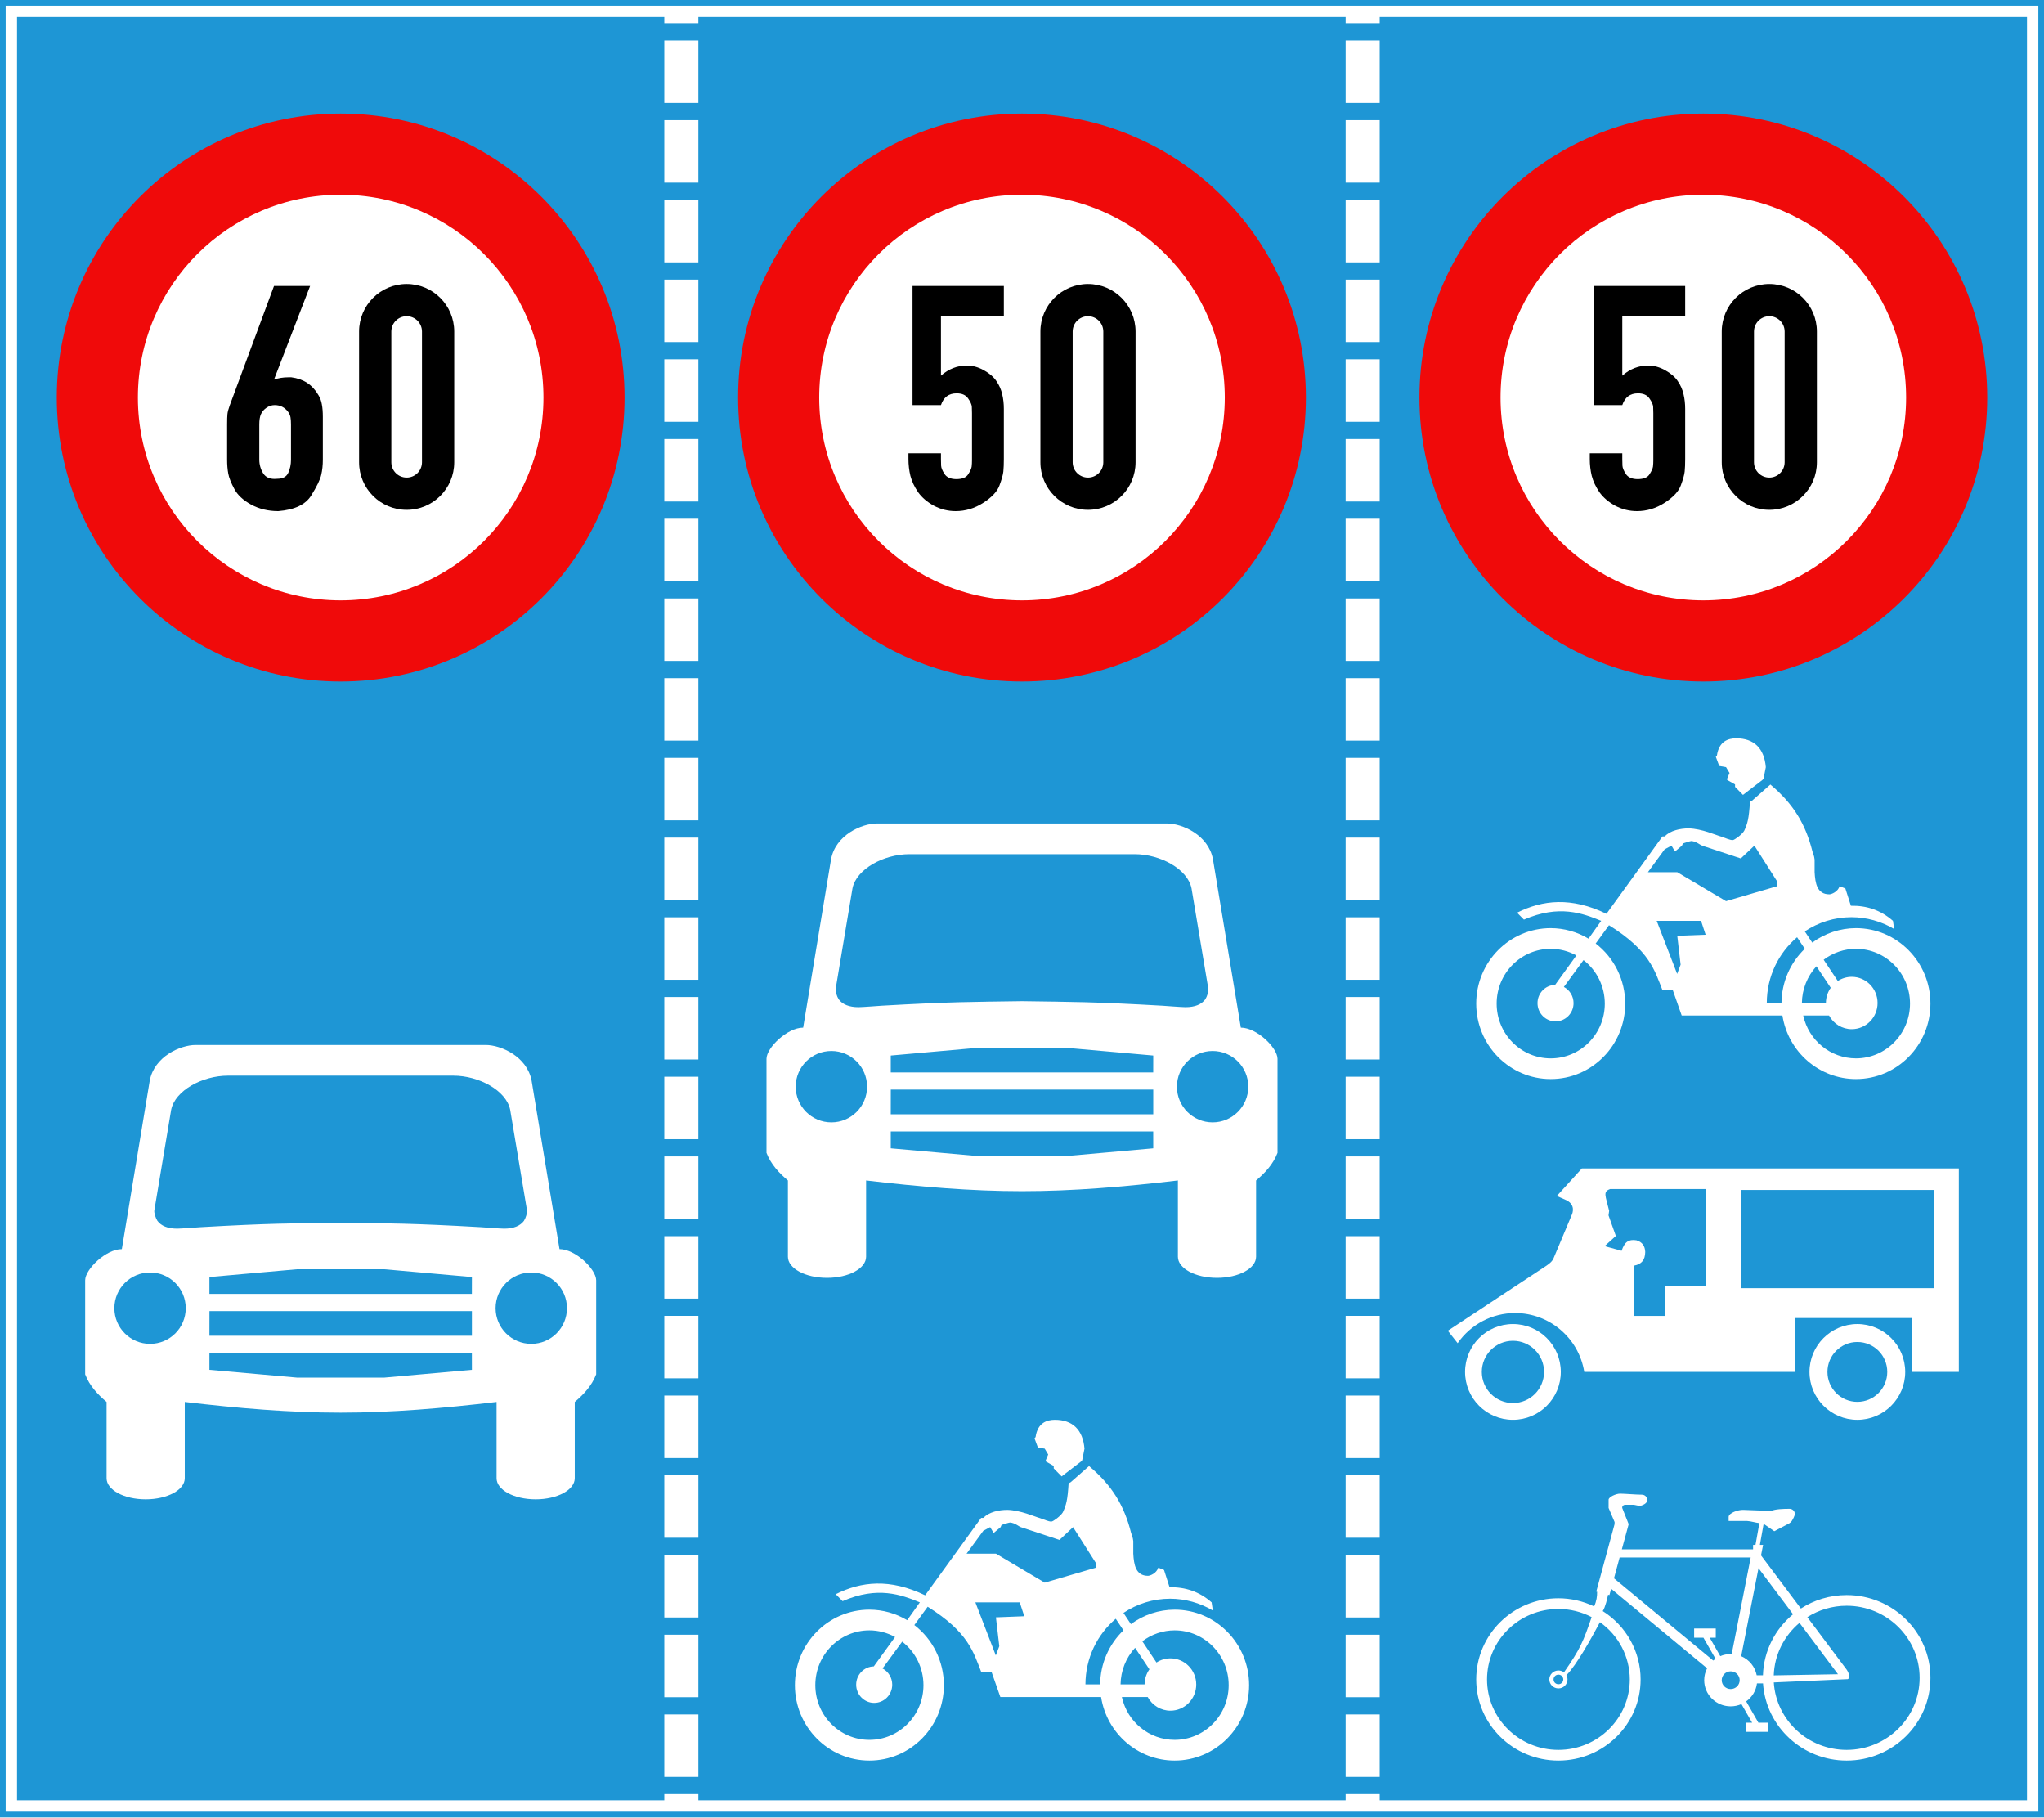
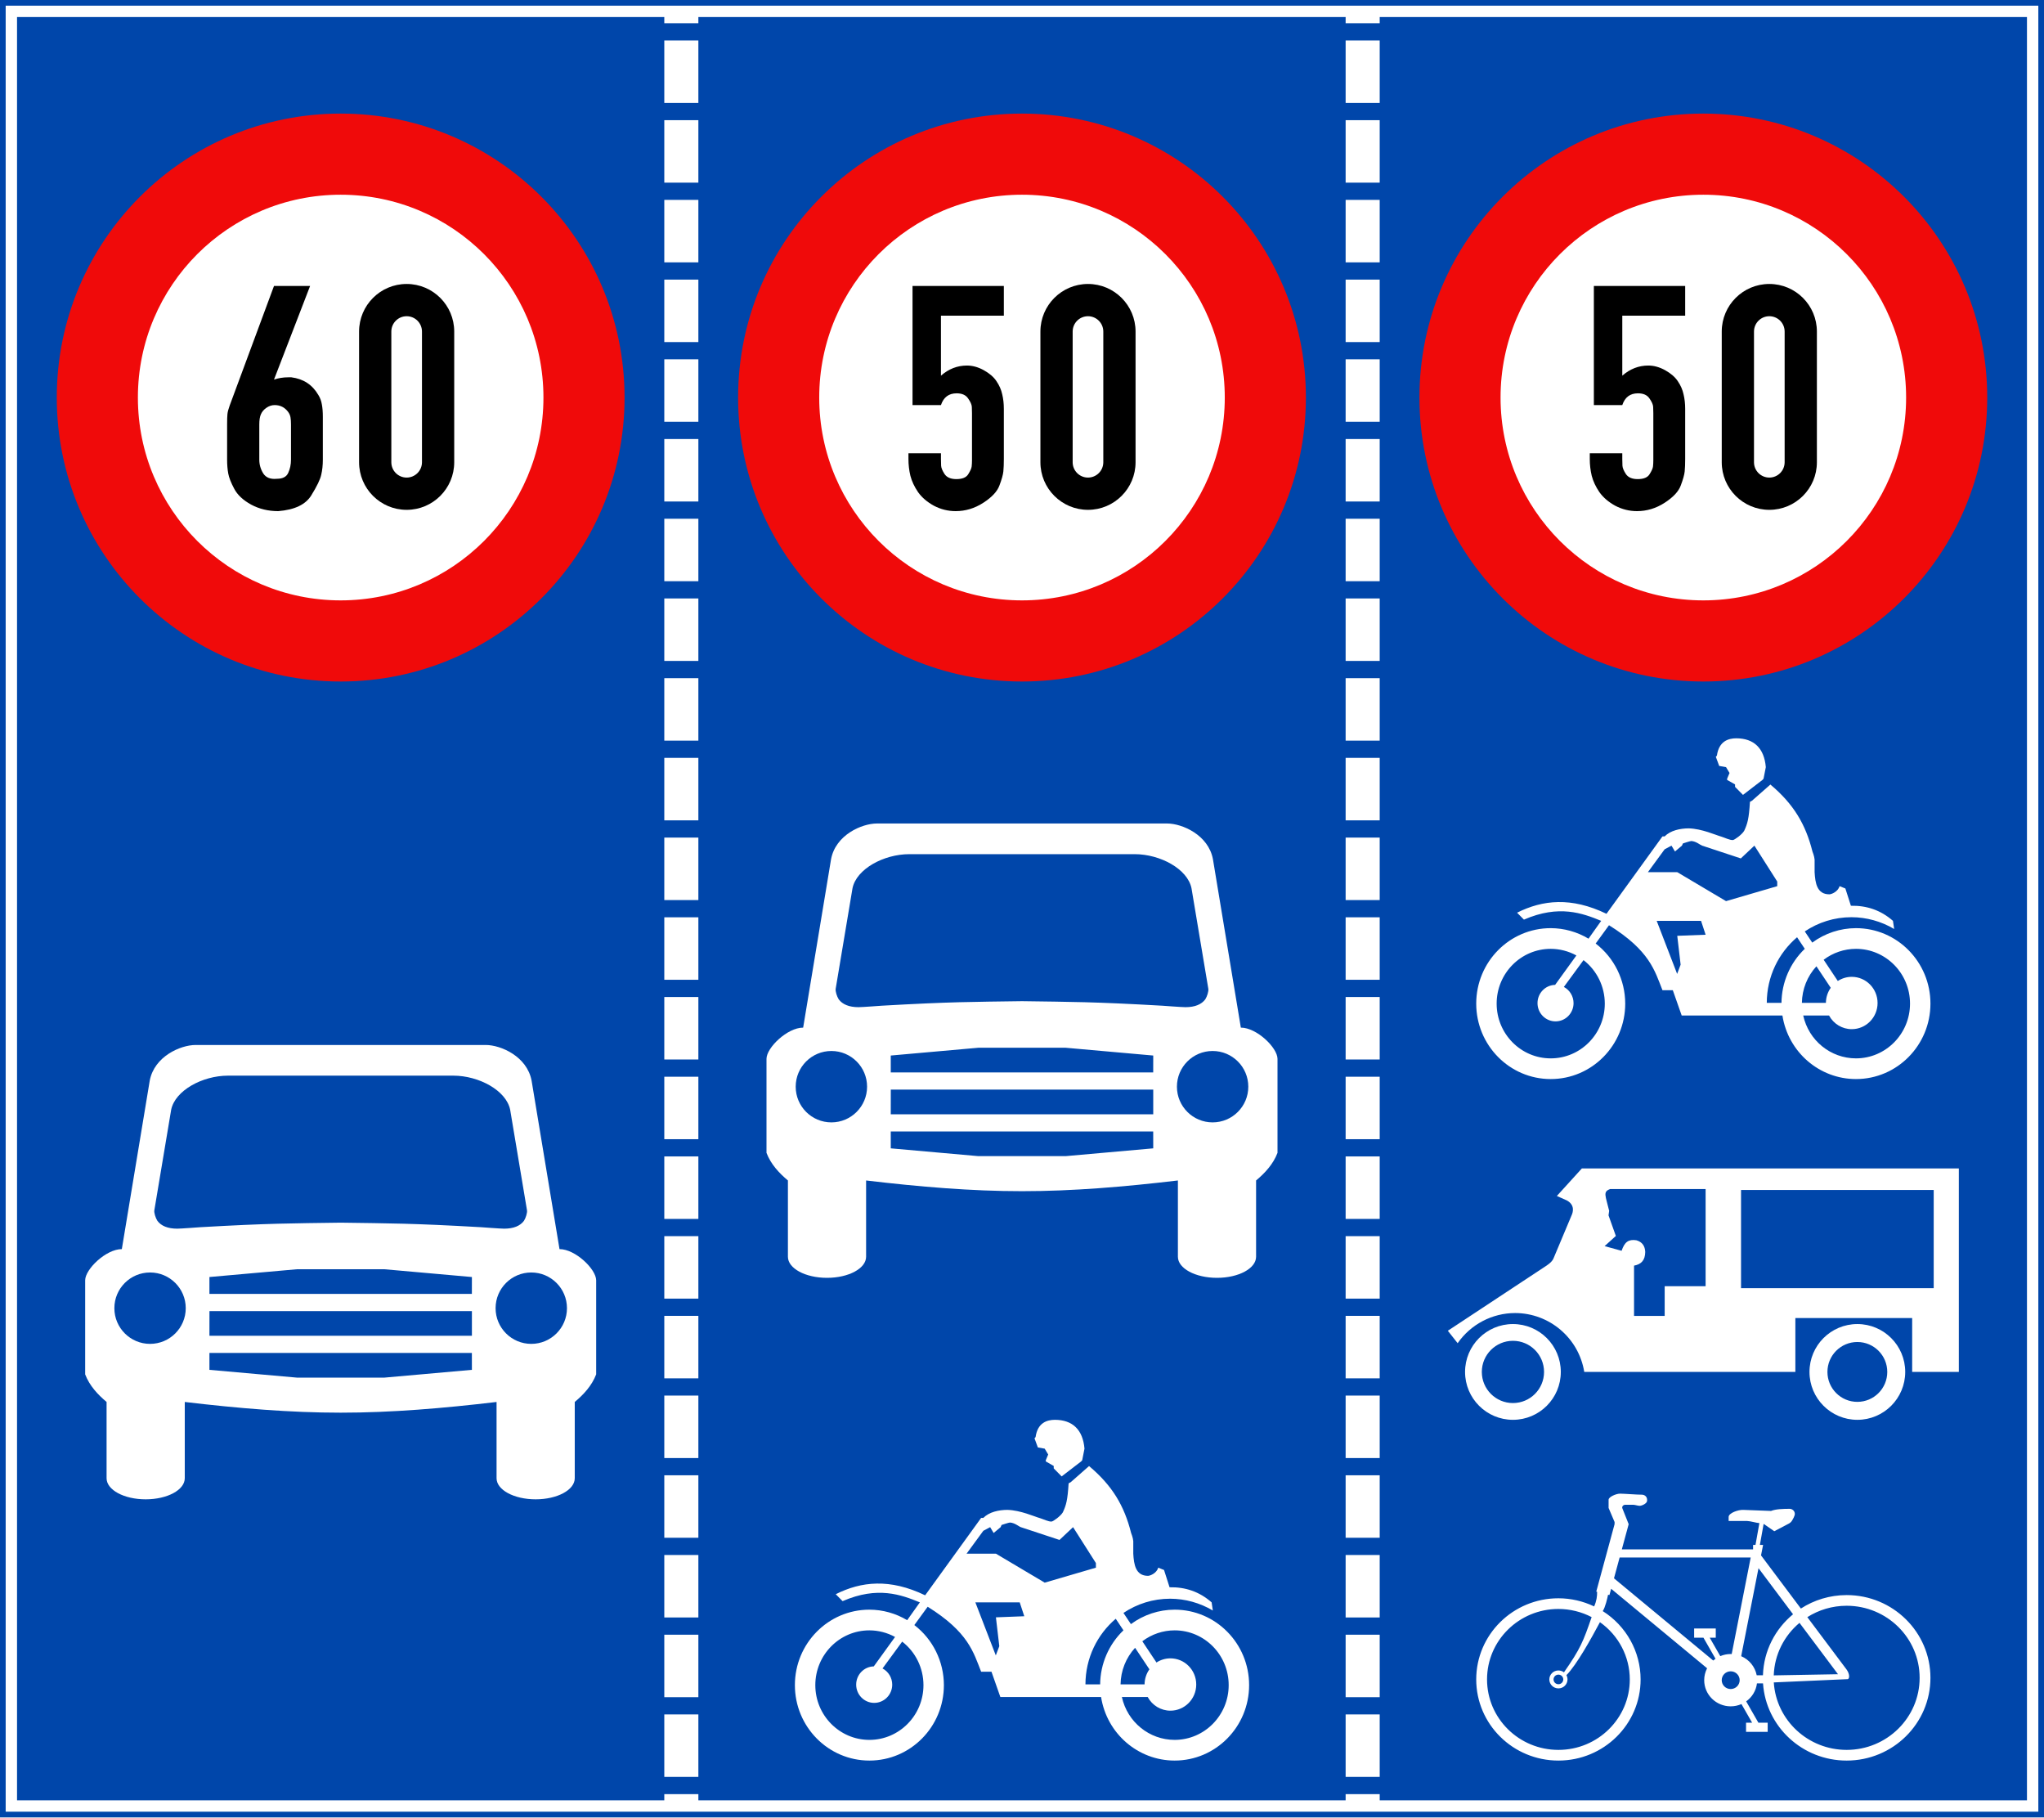
<svg xmlns="http://www.w3.org/2000/svg" width="2520mm" height="2240mm" viewBox="0 0 2520 2240" version="1.1" id="svg8">
  <defs id="defs2" />
  <g id="layer1" transform="translate(-1785.564,6356.827)">
-     <rect style="opacity:1;fill:#1e96d5;fill-opacity:1;fill-rule:nonzero;stroke:none;stroke-width:0.135;stroke-linecap:round;stroke-linejoin:miter;stroke-miterlimit:10;stroke-dasharray:none;stroke-opacity:1;paint-order:stroke fill markers" id="rect826" width="2520" height="2240" x="1785.564" y="-6356.827" />
+     <rect style="opacity:1;fill:#0046AA;fill-opacity:1;fill-rule:nonzero;stroke:none;stroke-width:0.135;stroke-linecap:round;stroke-linejoin:miter;stroke-miterlimit:10;stroke-dasharray:none;stroke-opacity:1;paint-order:stroke fill markers" id="rect826" width="2520" height="2240" x="1785.564" y="-6356.827" />
    <rect y="-6349.827" x="1792.564" height="2226" width="2506" id="rect895" style="opacity:1;fill:#ffffff;fill-opacity:1;fill-rule:nonzero;stroke:none;stroke-width:0.134;stroke-linecap:round;stroke-linejoin:miter;stroke-miterlimit:10;stroke-dasharray:none;stroke-opacity:1;paint-order:stroke fill markers" />
-     <rect style="opacity:1;fill:#1e96d5;fill-opacity:1;fill-rule:nonzero;stroke:none;stroke-width:0.133;stroke-linecap:round;stroke-linejoin:miter;stroke-miterlimit:10;stroke-dasharray:none;stroke-opacity:1;paint-order:stroke fill markers" id="rect897" width="2478" height="2198" x="1806.564" y="-6335.827" />
+     <rect style="opacity:1;fill:#0046AA;fill-opacity:1;fill-rule:nonzero;stroke:none;stroke-width:0.133;stroke-linecap:round;stroke-linejoin:miter;stroke-miterlimit:10;stroke-dasharray:none;stroke-opacity:1;paint-order:stroke fill markers" id="rect897" width="2478" height="2198" x="1806.564" y="-6335.827" />
    <circle style="opacity:1;fill:#f00a0a;fill-opacity:1;fill-rule:nonzero;stroke:none;stroke-width:315.815;stroke-linecap:round;stroke-linejoin:round;stroke-miterlimit:4;stroke-dasharray:none;stroke-opacity:1;paint-order:stroke fill markers" id="path815" cx="3045.564" cy="-5866.827" r="350" />
    <circle cy="-5866.827" cx="3045.564" id="circle817" style="opacity:1;fill:#ffffff;fill-opacity:1;fill-rule:nonzero;stroke:none;stroke-width:225.582;stroke-linecap:round;stroke-linejoin:round;stroke-miterlimit:4;stroke-dasharray:none;stroke-opacity:1;paint-order:stroke fill markers" r="250" />
    <g aria-label="20 " style="font-style:normal;font-variant:normal;font-weight:bold;font-stretch:normal;font-size:414.864px;line-height:0;font-family:Giaothong1;-inkscape-font-specification:'Giaothong1 Bold';letter-spacing:0px;word-spacing:0px;fill:#000000;fill-opacity:1;stroke:none;stroke-width:2.161" id="text874" transform="matrix(-0.9940678,0,0,0.9942857,3315.318,-5863.209)">
      <rect style="opacity:1;fill:#000000;fill-opacity:1;fill-rule:nonzero;stroke:none;stroke-width:0.06;stroke-linecap:round;stroke-linejoin:miter;stroke-miterlimit:10;stroke-dasharray:none;stroke-opacity:1;paint-order:stroke fill markers" id="rect984" width="118" height="280" x="-248.528" y="-144.443" rx="59" ry="58.987" transform="scale(-1,1)" />
      <rect rx="19.003" y="-104.455" x="-208.53" height="200.023" width="38.005" id="rect988" style="opacity:1;fill:#ffffff;fill-opacity:1;fill-rule:nonzero;stroke:none;stroke-width:0.029;stroke-linecap:round;stroke-linejoin:miter;stroke-miterlimit:10;stroke-dasharray:none;stroke-opacity:1;paint-order:stroke fill markers" ry="18.999" transform="scale(-1,1)" />
    </g>
    <g aria-label="50" style="font-style:normal;font-variant:normal;font-weight:bold;font-stretch:normal;font-size:412.477px;line-height:0;font-family:Giaothong1;-inkscape-font-specification:'Giaothong1 Bold';letter-spacing:0px;word-spacing:0px;fill:#000000;fill-opacity:1;stroke:none;stroke-width:2.148" id="text825" transform="translate(2863,-5857.127)">
      <path d="m 114.667,-49.152 q 10.473,0 20.946,5.841 10.473,5.841 15.508,13.494 5.237,7.653 7.049,16.112 2.014,8.258 2.014,17.925 V 66.052 q 0,9.063 -0.604,15.307 -0.604,6.042 -4.834,17.321 -4.028,11.077 -19.939,21.349 -15.911,10.272 -34.037,10.272 -14.098,0 -26.787,-6.646 Q 61.497,116.806 54.447,106.937 47.6,96.867 44.981,86.797 42.565,76.726 42.565,66.052 v -7.049 h 40.08 v 7.049 q 0,4.028 0.201,8.258 0.201,4.028 4.229,10.272 4.229,6.244 14.501,6.244 11.077,0 14.703,-6.042 3.827,-6.042 4.229,-9.466 0.403,-3.625 0.403,-7.653 V 63.031 9.457 q 0,-3.625 -0.201,-7.653 -0.201,-4.229 -4.632,-10.473 -4.229,-6.244 -14.098,-6.244 -14.501,0 -19.335,14.501 H 47.6 V -147.236 H 160.185 v 36.656 H 82.644 v 73.916 q 14.3,-12.487 32.023,-12.487 z" style="stroke-width:2.148" id="path827" />
    </g>
    <circle style="opacity:1;fill:#f00a0a;fill-opacity:1;fill-rule:nonzero;stroke:none;stroke-width:315.815;stroke-linecap:round;stroke-linejoin:round;stroke-miterlimit:4;stroke-dasharray:none;stroke-opacity:1;paint-order:stroke fill markers" id="path815-7" cx="2205.564" cy="-5866.827" r="350" />
    <circle cy="-5866.827" cx="2205.564" id="circle817-2" style="opacity:1;fill:#ffffff;fill-opacity:1;fill-rule:nonzero;stroke:none;stroke-width:225.582;stroke-linecap:round;stroke-linejoin:round;stroke-miterlimit:4;stroke-dasharray:none;stroke-opacity:1;paint-order:stroke fill markers" r="250" />
    <g aria-label="20 " style="font-style:normal;font-variant:normal;font-weight:bold;font-stretch:normal;font-size:414.864px;line-height:0;font-family:Giaothong1;-inkscape-font-specification:'Giaothong1 Bold';letter-spacing:0px;word-spacing:0px;fill:#000000;fill-opacity:1;stroke:none;stroke-width:2.161" id="text874-0" transform="matrix(-0.9940678,0,0,0.9942857,2475.318,-5863.21)">
      <rect style="opacity:1;fill:#000000;fill-opacity:1;fill-rule:nonzero;stroke:none;stroke-width:0.06;stroke-linecap:round;stroke-linejoin:miter;stroke-miterlimit:10;stroke-dasharray:none;stroke-opacity:1;paint-order:stroke fill markers" id="rect984-7" width="118" height="280" x="-248.528" y="-144.443" rx="59" ry="58.987" transform="scale(-1,1)" />
      <rect rx="19.003" y="-104.455" x="-208.53" height="200.023" width="38.005" id="rect988-2" style="opacity:1;fill:#ffffff;fill-opacity:1;fill-rule:nonzero;stroke:none;stroke-width:0.029;stroke-linecap:round;stroke-linejoin:miter;stroke-miterlimit:10;stroke-dasharray:none;stroke-opacity:1;paint-order:stroke fill markers" ry="18.999" transform="scale(-1,1)" />
    </g>
    <g aria-label="60" style="font-style:normal;font-variant:normal;font-weight:bold;font-stretch:normal;font-size:412.477px;line-height:0;font-family:Giaothong1;-inkscape-font-specification:'Giaothong1 Bold';letter-spacing:0px;word-spacing:0px;fill:#000000;fill-opacity:1;stroke:none;stroke-width:2.148" id="text822" transform="translate(2023,-5857.128)">
      <path d="m 155.15,-12.697 q 3.222,5.237 4.229,11.48 1.208,6.244 1.208,15.307 v 52.768 q 0,10.272 -2.014,18.731 -1.813,8.459 -12.286,25.377 -10.473,16.918 -40.684,19.335 -18.529,0 -33.433,-8.056 Q 57.468,114.188 51.426,102.909 45.384,91.63 43.974,83.977 42.565,76.324 42.565,66.858 V 23.556 q 0,-9.063 0.403,-12.89 0.403,-4.028 2.82,-10.674 L 100.368,-147.236 h 44.51 l -44.51,115.405 q 8.258,-2.82 17.724,-2.82 h 3.625 q 22.356,2.82 33.433,21.953 z M 117.688,7.846 q -6.244,-8.258 -16.515,-8.258 -5.438,0 -10.272,3.424 -4.632,3.222 -6.646,7.855 -2.014,4.431 -2.014,12.688 v 43.302 q 0,9.063 4.834,16.918 5.035,7.855 16.918,6.646 10.674,0 13.897,-7.251 3.424,-7.251 3.424,-16.314 V 23.556 q 0,-5.438 -0.604,-8.862 -0.604,-3.625 -3.021,-6.848 z" style="fill:#000000;fill-opacity:1;stroke:none;stroke-width:2.148" id="path824" />
    </g>
    <rect style="opacity:1;fill:#ffffff;fill-opacity:1;fill-rule:nonzero;stroke:none;stroke-width:0.03;stroke-linecap:round;stroke-linejoin:miter;stroke-miterlimit:10;stroke-dasharray:none;stroke-opacity:1;paint-order:stroke fill markers" id="rect114161" width="42" height="77" x="2604.564" y="-4243.702" />
    <rect y="-4341.952" x="2604.564" height="77" width="42" id="rect114163" style="opacity:1;fill:#ffffff;fill-opacity:1;fill-rule:nonzero;stroke:none;stroke-width:0.03;stroke-linecap:round;stroke-linejoin:miter;stroke-miterlimit:10;stroke-dasharray:none;stroke-opacity:1;paint-order:stroke fill markers" />
    <rect y="-4440.202" x="2604.564" height="77" width="42" id="rect114165" style="opacity:1;fill:#ffffff;fill-opacity:1;fill-rule:nonzero;stroke:none;stroke-width:0.03;stroke-linecap:round;stroke-linejoin:miter;stroke-miterlimit:10;stroke-dasharray:none;stroke-opacity:1;paint-order:stroke fill markers" />
    <rect style="opacity:1;fill:#ffffff;fill-opacity:1;fill-rule:nonzero;stroke:none;stroke-width:0.03;stroke-linecap:round;stroke-linejoin:miter;stroke-miterlimit:10;stroke-dasharray:none;stroke-opacity:1;paint-order:stroke fill markers" id="rect114167" width="42" height="77" x="2604.564" y="-4538.452" />
    <rect y="-4636.702" x="2604.564" height="77" width="42" id="rect114169" style="opacity:1;fill:#ffffff;fill-opacity:1;fill-rule:nonzero;stroke:none;stroke-width:0.03;stroke-linecap:round;stroke-linejoin:miter;stroke-miterlimit:10;stroke-dasharray:none;stroke-opacity:1;paint-order:stroke fill markers" />
    <rect style="opacity:1;fill:#ffffff;fill-opacity:1;fill-rule:nonzero;stroke:none;stroke-width:0.03;stroke-linecap:round;stroke-linejoin:miter;stroke-miterlimit:10;stroke-dasharray:none;stroke-opacity:1;paint-order:stroke fill markers" id="rect114171" width="42" height="77" x="2604.564" y="-4734.952" />
    <rect style="opacity:1;fill:#ffffff;fill-opacity:1;fill-rule:nonzero;stroke:none;stroke-width:0.03;stroke-linecap:round;stroke-linejoin:miter;stroke-miterlimit:10;stroke-dasharray:none;stroke-opacity:1;paint-order:stroke fill markers" id="rect114173" width="42" height="77" x="2604.564" y="-4833.202" />
    <rect y="-4931.452" x="2604.564" height="77" width="42" id="rect114175" style="opacity:1;fill:#ffffff;fill-opacity:1;fill-rule:nonzero;stroke:none;stroke-width:0.03;stroke-linecap:round;stroke-linejoin:miter;stroke-miterlimit:10;stroke-dasharray:none;stroke-opacity:1;paint-order:stroke fill markers" />
    <rect y="-5029.702" x="2604.564" height="77" width="42" id="rect114177" style="opacity:1;fill:#ffffff;fill-opacity:1;fill-rule:nonzero;stroke:none;stroke-width:0.03;stroke-linecap:round;stroke-linejoin:miter;stroke-miterlimit:10;stroke-dasharray:none;stroke-opacity:1;paint-order:stroke fill markers" />
    <rect style="opacity:1;fill:#ffffff;fill-opacity:1;fill-rule:nonzero;stroke:none;stroke-width:0.03;stroke-linecap:round;stroke-linejoin:miter;stroke-miterlimit:10;stroke-dasharray:none;stroke-opacity:1;paint-order:stroke fill markers" id="rect114179" width="42" height="77" x="2604.564" y="-5127.952" />
    <rect style="opacity:1;fill:#ffffff;fill-opacity:1;fill-rule:nonzero;stroke:none;stroke-width:0.03;stroke-linecap:round;stroke-linejoin:miter;stroke-miterlimit:10;stroke-dasharray:none;stroke-opacity:1;paint-order:stroke fill markers" id="rect114181" width="42" height="77" x="2604.564" y="-5226.202" />
    <rect y="-5324.452" x="2604.564" height="77" width="42" id="rect114183" style="opacity:1;fill:#ffffff;fill-opacity:1;fill-rule:nonzero;stroke:none;stroke-width:0.03;stroke-linecap:round;stroke-linejoin:miter;stroke-miterlimit:10;stroke-dasharray:none;stroke-opacity:1;paint-order:stroke fill markers" />
    <rect style="opacity:1;fill:#ffffff;fill-opacity:1;fill-rule:nonzero;stroke:none;stroke-width:0.03;stroke-linecap:round;stroke-linejoin:miter;stroke-miterlimit:10;stroke-dasharray:none;stroke-opacity:1;paint-order:stroke fill markers" id="rect114185" width="42" height="77" x="2604.564" y="-5422.702" />
    <rect y="-5520.952" x="2604.564" height="77" width="42" id="rect114187" style="opacity:1;fill:#ffffff;fill-opacity:1;fill-rule:nonzero;stroke:none;stroke-width:0.03;stroke-linecap:round;stroke-linejoin:miter;stroke-miterlimit:10;stroke-dasharray:none;stroke-opacity:1;paint-order:stroke fill markers" />
    <rect y="-5619.202" x="2604.564" height="77" width="42" id="rect114189" style="opacity:1;fill:#ffffff;fill-opacity:1;fill-rule:nonzero;stroke:none;stroke-width:0.03;stroke-linecap:round;stroke-linejoin:miter;stroke-miterlimit:10;stroke-dasharray:none;stroke-opacity:1;paint-order:stroke fill markers" />
    <rect style="opacity:1;fill:#ffffff;fill-opacity:1;fill-rule:nonzero;stroke:none;stroke-width:0.03;stroke-linecap:round;stroke-linejoin:miter;stroke-miterlimit:10;stroke-dasharray:none;stroke-opacity:1;paint-order:stroke fill markers" id="rect114191" width="42" height="77" x="2604.564" y="-5717.452" />
    <rect y="-5815.702" x="2604.564" height="77" width="42" id="rect114193" style="opacity:1;fill:#ffffff;fill-opacity:1;fill-rule:nonzero;stroke:none;stroke-width:0.03;stroke-linecap:round;stroke-linejoin:miter;stroke-miterlimit:10;stroke-dasharray:none;stroke-opacity:1;paint-order:stroke fill markers" />
    <rect style="opacity:1;fill:#ffffff;fill-opacity:1;fill-rule:nonzero;stroke:none;stroke-width:0.03;stroke-linecap:round;stroke-linejoin:miter;stroke-miterlimit:10;stroke-dasharray:none;stroke-opacity:1;paint-order:stroke fill markers" id="rect114195" width="42" height="77" x="2604.564" y="-5913.952" />
    <rect style="opacity:1;fill:#ffffff;fill-opacity:1;fill-rule:nonzero;stroke:none;stroke-width:0.03;stroke-linecap:round;stroke-linejoin:miter;stroke-miterlimit:10;stroke-dasharray:none;stroke-opacity:1;paint-order:stroke fill markers" id="rect114197" width="42" height="77" x="2604.564" y="-6012.202" />
    <rect y="-6110.452" x="2604.564" height="77" width="42" id="rect114199" style="opacity:1;fill:#ffffff;fill-opacity:1;fill-rule:nonzero;stroke:none;stroke-width:0.03;stroke-linecap:round;stroke-linejoin:miter;stroke-miterlimit:10;stroke-dasharray:none;stroke-opacity:1;paint-order:stroke fill markers" />
    <rect style="opacity:1;fill:#ffffff;fill-opacity:1;fill-rule:nonzero;stroke:none;stroke-width:0.03;stroke-linecap:round;stroke-linejoin:miter;stroke-miterlimit:10;stroke-dasharray:none;stroke-opacity:1;paint-order:stroke fill markers" id="rect114201" width="42" height="77" x="2604.564" y="-6208.702" />
    <circle r="350" cy="-5866.827" cx="3885.564" id="circle114410" style="opacity:1;fill:#f00a0a;fill-opacity:1;fill-rule:nonzero;stroke:none;stroke-width:315.815;stroke-linecap:round;stroke-linejoin:round;stroke-miterlimit:4;stroke-dasharray:none;stroke-opacity:1;paint-order:stroke fill markers" />
    <circle r="250" style="opacity:1;fill:#ffffff;fill-opacity:1;fill-rule:nonzero;stroke:none;stroke-width:225.582;stroke-linecap:round;stroke-linejoin:round;stroke-miterlimit:4;stroke-dasharray:none;stroke-opacity:1;paint-order:stroke fill markers" id="circle114412" cx="3885.564" cy="-5866.827" />
    <g transform="matrix(-0.9940678,0,0,0.9942857,4155.318,-5863.209)" id="g114418" style="font-style:normal;font-variant:normal;font-weight:bold;font-stretch:normal;font-size:414.864px;line-height:0;font-family:Giaothong1;-inkscape-font-specification:'Giaothong1 Bold';letter-spacing:0px;word-spacing:0px;fill:#000000;fill-opacity:1;stroke:none;stroke-width:2.161" aria-label="20 ">
      <rect transform="scale(-1,1)" ry="58.987" rx="59" y="-144.443" x="-248.528" height="280" width="118" id="rect114414" style="opacity:1;fill:#000000;fill-opacity:1;fill-rule:nonzero;stroke:none;stroke-width:0.06;stroke-linecap:round;stroke-linejoin:miter;stroke-miterlimit:10;stroke-dasharray:none;stroke-opacity:1;paint-order:stroke fill markers" />
      <rect transform="scale(-1,1)" ry="18.999" style="opacity:1;fill:#ffffff;fill-opacity:1;fill-rule:nonzero;stroke:none;stroke-width:0.029;stroke-linecap:round;stroke-linejoin:miter;stroke-miterlimit:10;stroke-dasharray:none;stroke-opacity:1;paint-order:stroke fill markers" id="rect114416" width="38.005" height="200.023" x="-208.53" y="-104.455" rx="19.003" />
    </g>
    <g transform="translate(3703,-5857.127)" id="g114422" style="font-style:normal;font-variant:normal;font-weight:bold;font-stretch:normal;font-size:412.477px;line-height:0;font-family:Giaothong1;-inkscape-font-specification:'Giaothong1 Bold';letter-spacing:0px;word-spacing:0px;fill:#000000;fill-opacity:1;stroke:none;stroke-width:2.148" aria-label="50">
      <path id="path114420" style="stroke-width:2.148" d="m 114.667,-49.152 q 10.473,0 20.946,5.841 10.473,5.841 15.508,13.494 5.237,7.653 7.049,16.112 2.014,8.258 2.014,17.925 V 66.052 q 0,9.063 -0.604,15.307 -0.604,6.042 -4.834,17.321 -4.028,11.077 -19.939,21.349 -15.911,10.272 -34.037,10.272 -14.098,0 -26.787,-6.646 Q 61.497,116.806 54.447,106.937 47.6,96.867 44.981,86.797 42.565,76.726 42.565,66.052 v -7.049 h 40.08 v 7.049 q 0,4.028 0.201,8.258 0.201,4.028 4.229,10.272 4.229,6.244 14.501,6.244 11.077,0 14.703,-6.042 3.827,-6.042 4.229,-9.466 0.403,-3.625 0.403,-7.653 V 63.031 9.457 q 0,-3.625 -0.201,-7.653 -0.201,-4.229 -4.632,-10.473 -4.229,-6.244 -14.098,-6.244 -14.501,0 -19.335,14.501 H 47.6 V -147.236 H 160.185 v 36.656 H 82.644 v 73.916 q 14.3,-12.487 32.023,-12.487 z" />
    </g>
    <path style="opacity:1;fill:#ffffff;fill-opacity:1;fill-rule:nonzero;stroke:none;stroke-width:287.443;stroke-linecap:round;stroke-linejoin:round;stroke-miterlimit:4;stroke-dasharray:none;stroke-opacity:1;paint-order:stroke fill markers" d="m 2026.564,-5068.827 c -18.445,0.074 -50.758,13.994 -56.4,43.999 l -34.4,207.601 c -19.504,-0.022 -45.127,24.715 -45.2,38.4 v 116 c 5.395,14.069 15.608,24.948 26.4,34 v 93.999 c 0,14.404 21.497,26.001 48.2,26.001 26.703,0 48.2,-11.597 48.2,-26.001 v -93.999 c 65.522,7.758 129.822,13.225 192.2,13.2 62.378,0.024 126.678,-5.442 192.2,-13.2 v 93.999 c 0,14.404 21.497,26.001 48.2,26.001 26.703,0 48.2,-11.597 48.2,-26.001 v -93.999 c 10.792,-9.052 21.006,-19.931 26.4,-34 v -116 c -0.074,-13.685 -25.695,-38.421 -45.199,-38.4 l -34.4,-207.601 c -5.641,-30.005 -37.956,-43.925 -56.401,-43.999 z m 40.071,37.799 h 138.929 138.929 c 31.52,0.02 65.181,18.26 70.04,42 l 20.76,124.001 c 0.478,3.078 -1.535,9.439 -3.799,13 -4.605,6.115 -12.615,9.61 -24.401,9.6 -4.52,0 -28.399,-1.8 -28.399,-1.8 -85.556,-4.9 -112.112,-4.7 -173.13,-5.6 -61.017,0.9 -87.573,0.7 -173.128,5.6 0,0 -23.88,1.8 -28.4,1.8 -11.786,0 -19.796,-3.485 -24.4,-9.6 -2.265,-3.56 -4.278,-9.922 -3.799,-13 l 20.76,-124.001 c 4.859,-23.74 38.52,-41.979 70.04,-42 z m 85.129,238.6 h 107.601 l 108,9.601 -0.04,20.8 h -323.561 v -20.8 z m -181.199,4 a 44,44 0 0 1 43.999,44 44,44 0 0 1 -43.999,43.999 44,44 0 0 1 -44,-43.999 44,44 0 0 1 44,-44 z m 470,0 a 44,44 0 0 1 43.999,44 44,44 0 0 1 -43.999,43.999 44,44 0 0 1 -44,-43.999 44,44 0 0 1 44,-44 z m -396.76,47.6 h 323.56 v 30.4 h -323.6 z m -0.04,51.6 h 323.561 l 0.04,20.8 -108,9.6 H 2151.765 l -108,-9.6 z" id="rect10823" />
    <path style="opacity:1;fill:#ffffff;fill-opacity:1;fill-rule:nonzero;stroke:none;stroke-width:0.12;stroke-linecap:round;stroke-linejoin:miter;stroke-miterlimit:10;stroke-dasharray:none;stroke-opacity:1;paint-order:stroke fill markers" d="m 3086.157,-4606.827 c -9.456,0.051 -21.348,3.283 -23.852,21.3 l -1.333,1.5 4.148,11.25 8.444,1.5 4.296,7.2 -2.963,7.05 v 1.5 l 9.777,5.55 v 3 l 9.778,9.9 24,-18.45 1.334,-1.5 2.814,-14.25 c -1.977,-23.323 -14.653,-35.492 -36.444,-35.55 z m 42.074,56.999 -22.519,19.8 -2.667,1.5 c -1.337,21.139 -2.985,26.741 -7.111,35.7 -2.65,4.657 -11.998,11.301 -13.926,11.4 -3.737,0.263 -10.288,-2.987 -14.223,-4.201 -6.938,-1.885 -23.747,-9.718 -40.296,-10.199 -10.664,0.083 -22.365,2.561 -29.63,9.899 h -2.666 l -69.037,95.4 c -43.45,-20.939 -78.69,-17.172 -110.222,-1.35 l 8.444,8.55 c 43.166,-18.759 72.21,-7.936 95.259,1.501 l -15.625,21.974 c -14.11,-8.459 -30.199,-12.938 -46.597,-12.974 -50.729,-3e-4 -91.853,41.638 -91.852,93 10e-5,51.363 41.124,93 91.852,93 50.728,-2e-4 91.851,-41.638 91.852,-93 -0.044,-29.09 -13.531,-56.482 -36.446,-74.029 l 16.446,-22.571 c 50.394,31.401 56.397,56.162 65.925,80.1 h 12.741 l 10.964,31.2 h 124.167 c 7.129,45.095 45.543,78.276 90.648,78.3 50.728,-2e-4 91.851,-41.638 91.851,-93 3e-4,-51.362 -41.123,-93 -91.851,-93 -19.366,0.041 -38.223,6.278 -53.877,17.82 l -9.191,-13.798 c 16.51,-11.069 36.303,-17.522 57.587,-17.522 18.491,0.045 36.642,5.078 52.592,14.55 l -1.481,-10.05 c -15.302,-13.458 -32.809,-18.984 -51.852,-18.601 l -6.814,-21.3 -7.112,-2.849 c -2.115,6.851 -9.776,9.957 -12.592,10.05 -15.306,0.03 -17.463,-13.813 -18.222,-27.3 v -15.45 c -0.293,-4.227 -2.667,-10.05 -2.667,-10.05 -8.361,-33.405 -23.184,-58.468 -51.852,-82.501 z m -97.482,69.6 c 6.018,0.394 10.805,4.831 13.334,5.7 l 47.703,15.75 16.741,-15.75 28.148,44.25 v 5.7 l -63.111,18.45 -60.148,-35.7 h -36.198 l 20.643,-28.2 8.444,-4.5 4.296,7.2 8.592,-7.2 1.186,-2.7 c 0,0 9.002,-3.023 10.37,-3 z m -42.682,98.4 h 54.683 l 5.629,17.1 -34.963,1.35 4.149,35.55 -4.296,11.4 z m 173.07,20.211 9.499,14.258 c -18.11,17.343 -28.48,41.394 -28.731,66.631 h -18.118 c 0.044,-32.478 14.554,-61.52 37.35,-80.889 z m -303.72,14.288 c 11.051,0.021 21.923,2.824 31.639,8.156 l -26.226,36.262 c -12.066,0.282 -21.704,10.263 -21.71,22.483 3e-4,12.426 9.95,22.499 22.222,22.499 12.273,0 22.222,-10.073 22.222,-22.499 -0.015,-8.381 -4.614,-16.063 -11.955,-19.935 l 24.24,-33.069 c 16.514,12.755 26.214,32.574 26.233,53.604 -10e-5,37.279 -29.848,67.5 -66.666,67.5 -36.819,1e-4 -66.667,-30.22 -66.667,-67.5 -3e-4,-37.279 29.848,-67.501 66.667,-67.5 z m 376.296,0 c 36.819,1e-4 66.667,30.221 66.666,67.5 -2e-4,37.279 -29.848,67.5 -66.666,67.5 -31.205,-0.026 -58.217,-21.963 -65.013,-52.8 h 31.869 c 5.583,10.356 16.305,16.8 27.958,16.8 17.591,0 31.852,-14.439 31.852,-32.25 0,-17.811 -14.261,-32.25 -31.852,-32.25 -6.092,0.015 -12.052,1.792 -17.175,5.13 l -17.441,-26.18 c 11.491,-8.704 25.45,-13.421 39.801,-13.45 z m -48.727,21.512 17.66,26.508 c -3.838,5.42 -5.922,11.911 -5.965,18.58 h -29.604 c 0.234,-16.76 6.617,-32.832 17.909,-45.089 z" id="path59113" />
    <path style="opacity:1;fill:#ffffff;fill-opacity:1;fill-rule:nonzero;stroke:none;stroke-width:0.075;stroke-linecap:round;stroke-linejoin:miter;stroke-miterlimit:10;stroke-dasharray:none;stroke-opacity:1;paint-order:stroke fill markers" d="m 3782.898,-4515.827 c -4.908,0.029 -14.133,4.031 -14.134,7.502 v 10.133 l 7.394,17.372 -0.036,2.632 -22.558,83.092 1.068,0.281 c 0.013,5.657 -0.642,11.065 -3.686,17.992 -13.73,-6.576 -28.788,-10.007 -44.049,-10.035 -55.965,0 -101.333,44.779 -101.333,100.016 0,55.237 45.368,100.016 101.333,100.016 55.965,0 101.333,-44.779 101.333,-100.016 0,-34.089 -17.596,-65.829 -46.679,-84.215 3.168,-4.758 5.719,-15.968 6.556,-20.194 l 1.684,0.445 2.107,-7.761 118.309,97.983 c -2.35,4.54 -3.576,9.566 -3.577,14.664 3e-4,17.807 14.625,32.242 32.666,32.242 4.706,0 9.199,-1.003 13.266,-2.796 l 13.134,22.93 h -7.466 v 11.318 h 26.666 v -11.318 h -11.467 l -15.037,-26.253 c 7.133,-5.095 12.135,-12.983 13.284,-22.175 h 7.466 c 3.648,53.545 48.714,95.14 103.088,95.147 57.07,1e-4 103.334,-45.662 103.334,-101.99 -3e-4,-56.327 -46.264,-101.99 -103.334,-101.99 -20.791,0.023 -40.175,6.116 -56.404,16.598 l -49.126,-65.527 2.545,-12.923 h -3.96 l 4.632,-25.925 13.113,9.081 16.533,-8.686 c -0.032,-0.105 3.134,-1.034 5.067,-3.948 1.437,-2.233 3.727,-6.402 3.733,-8.685 0.013,-3.978 -3.488,-6.309 -6.4,-6.317 -8.093,0.041 -17.104,0.271 -22.933,2.632 l -34.4,-1.316 c -6.09,-0.205 -17.734,3.793 -17.866,8.686 v 5.001 h 22.8 c 4.18,0.147 11.76,2.444 15.103,2.632 l -4.797,26.846 h -2.973 v 5.527 h -161.815 l 8.432,-31.058 -7.95,-20.003 c -0.317,-1.031 0.538,-3.921 4,-3.948 h 9.575 c 2.299,0.078 5.908,1.354 8.026,1.316 3.009,-0.129 9.065,-3.012 9.067,-6.317 v -1.053 c 0,-3.742 -2.736,-6.335 -6.62,-6.368 -5.145,0.095 -21.81,-1.252 -26.713,-1.265 z m -0.53,78.697 h 161.604 l -23.446,119.009 c -0.409,-0.023 -0.819,-0.036 -1.228,-0.043 -4.45,0 -8.813,0.908 -12.838,2.611 l -13.029,-22.747 h 7.466 v -11.318 h -26.666 v 11.318 h 11.467 l 14.886,25.988 c -0.974,0.674 -1.918,1.396 -2.819,2.178 l -122.362,-101.339 z m 171.227,13.165 42.589,56.807 c -21.92,18.048 -36.175,44.906 -37.126,75.183 h -7.691 c -2.043,-10.481 -9.208,-19.285 -19.136,-23.513 z m 108.636,46.319 c 49.706,-1e-4 90,39.77 90,88.83 2e-4,49.06 -40.294,88.831 -90,88.83 -47.472,-0.013 -86.773,-36.412 -89.797,-83.171 l 89.13,-3.948 h 1.601 c 2.781,-0.046 3.233,-5.989 -0.911,-11.837 l -48.481,-64.667 c 13.999,-8.871 30.636,-14.017 48.459,-14.036 z m -355.333,3.948 c 14.277,0.02 28.335,3.468 40.96,10.047 -10.369,30.115 -13.854,38.991 -34.12,68.065 -1.959,-1.495 -4.364,-2.307 -6.84,-2.31 -6.186,0 -11.2,4.949 -11.2,11.054 0,6.105 5.014,11.054 11.2,11.054 6.186,0 11.2,-4.949 11.2,-11.054 0,-1.835 -0.465,-3.64 -1.349,-5.254 12.665,-12.701 30.629,-45.271 41.343,-65.301 23.074,16.288 36.776,42.556 36.806,70.555 10e-5,47.969 -39.399,86.856 -88,86.856 -48.601,2e-4 -88,-38.887 -88,-86.856 -1e-4,-47.969 39.399,-86.856 88,-86.856 z m 297.228,17.134 47.455,63.297 -79.196,1.423 c 0.898,-25.994 13.051,-49.066 31.741,-64.721 z m -84.829,59.72 c 6.112,-3e-4 11.067,4.89 11.067,10.923 -10e-5,6.032 -4.955,10.923 -11.067,10.922 -6.112,-10e-5 -11.066,-4.89 -11.066,-10.922 -3e-4,-6.032 4.954,-10.923 11.066,-10.923 z m -212.4,4.08 c 3.314,0 6,2.651 6,5.922 0,3.271 -2.686,5.922 -6,5.922 -3.314,0 -6,-2.651 -6,-5.922 0,-3.271 2.686,-5.922 6,-5.922 z" id="path72930" />
    <path style="opacity:1;fill:#ffffff;fill-opacity:1;fill-rule:nonzero;stroke:none;stroke-width:10.048;stroke-linecap:round;stroke-linejoin:miter;stroke-miterlimit:4;stroke-dasharray:none;stroke-opacity:1;paint-order:stroke fill markers" d="m 3650.826,-4724.86 a 59.016,59.016 0 0 0 -59.016,59.017 59.016,59.016 0 0 0 59.016,59.017 59.016,59.016 0 0 0 59.017,-59.017 59.016,59.016 0 0 0 -59.017,-59.017 z m 0,20.656 a 38.361,38.361 0 0 1 38.361,38.361 38.361,38.361 0 0 1 -38.361,38.361 38.361,38.361 0 0 1 -38.361,-38.361 38.361,38.361 0 0 1 38.361,-38.361 z" id="path66453" />
    <path style="opacity:1;fill:#ffffff;fill-opacity:1;fill-rule:nonzero;stroke:none;stroke-width:9.831;stroke-linecap:round;stroke-linejoin:miter;stroke-miterlimit:4;stroke-dasharray:none;stroke-opacity:1;paint-order:stroke fill markers" d="m 4075.45,-4724.86 a 59.016,59.016 0 0 0 -59.017,59.017 59.016,59.016 0 0 0 59.017,59.017 59.016,59.016 0 0 0 59.016,-59.017 59.016,59.016 0 0 0 -59.016,-59.017 z m 0,22.131 a 36.885,36.885 0 0 1 36.885,36.886 36.885,36.885 0 0 1 -36.885,36.885 36.885,36.885 0 0 1 -36.885,-36.885 36.885,36.885 0 0 1 36.885,-36.886 z" id="path66965" />
    <path style="opacity:1;fill:#ffffff;fill-opacity:1;fill-rule:nonzero;stroke:none;stroke-width:8.852;stroke-linecap:round;stroke-linejoin:miter;stroke-miterlimit:4;stroke-dasharray:none;stroke-opacity:1;paint-order:stroke fill markers" d="m 4200.565,-4916.663 v 250.82 h -57.541 v -66.393 h -144 v 66.393 H 3738.761 c -6.799,-41.805 -42.925,-72.54 -85.279,-72.59 -28.286,0.04 -54.687,13.946 -70.82,37.18 l -12.098,-15.344 121.868,-80.41 c 4.894,-3.322 7.076,-5.866 8.263,-8.41 l 22.426,-53.41 c 1.708,-3.648 4.476,-12.568 -5.607,-18.296 l -12.54,-5.606 30.836,-33.935 z m -312.197,25.377 h -117.59 c -9.435,3.347 -5.777,7.978 -1.328,26.852 l -0.781,5.607 9.043,25.377 -13.869,12.54 20.951,5.754 c 3.721,-10.91 8.499,-14.407 18.148,-12.983 7.47,2.071 10.681,7.317 10.989,14.364 -0.134,10.258 -4.767,15.224 -13.793,16.915 v 61.967 h 37.77 v -36.59 h 50.459 z m 281.214,1.18 h -237.541 v 120.984 h 237.541 z" id="rect67434" />
    <path id="path114452" d="m 2866.564,-5341.827 c -18.445,0.074 -50.758,13.994 -56.4,43.999 l -34.4,207.601 c -19.504,-0.022 -45.127,24.715 -45.2,38.4 v 116 c 5.395,14.069 15.608,24.948 26.4,34 v 93.999 c 0,14.404 21.497,26.001 48.2,26.001 26.703,0 48.2,-11.597 48.2,-26.001 v -93.999 c 65.522,7.758 129.822,13.225 192.2,13.2 62.378,0.024 126.678,-5.442 192.2,-13.2 v 93.999 c 0,14.404 21.497,26.001 48.2,26.001 26.703,0 48.2,-11.597 48.2,-26.001 v -93.999 c 10.792,-9.052 21.006,-19.931 26.4,-34 v -116 c -0.074,-13.685 -25.695,-38.421 -45.199,-38.4 l -34.4,-207.601 c -5.641,-30.005 -37.956,-43.925 -56.401,-43.999 z m 40.071,37.799 h 138.929 138.929 c 31.52,0.02 65.181,18.26 70.04,42 l 20.76,124.001 c 0.478,3.078 -1.535,9.439 -3.799,13 -4.605,6.115 -12.615,9.61 -24.401,9.6 -4.52,0 -28.399,-1.8 -28.399,-1.8 -85.556,-4.9 -112.112,-4.7 -173.13,-5.6 -61.017,0.9 -87.573,0.7 -173.128,5.6 0,0 -23.88,1.8 -28.4,1.8 -11.786,0 -19.796,-3.485 -24.4,-9.6 -2.265,-3.56 -4.278,-9.922 -3.799,-13 l 20.76,-124.001 c 4.859,-23.74 38.52,-41.979 70.04,-42 z m 85.129,238.601 h 107.601 l 108,9.601 -0.04,20.8 h -323.561 v -20.8 z m -181.199,4 a 44,44 0 0 1 43.999,44 44,44 0 0 1 -43.999,43.999 44,44 0 0 1 -44,-43.999 44,44 0 0 1 44,-44 z m 470,0 a 44,44 0 0 1 43.999,44 44,44 0 0 1 -43.999,43.999 44,44 0 0 1 -44,-43.999 44,44 0 0 1 44,-44 z m -396.76,47.6 h 323.56 v 30.4 h -323.6 z m -0.04,51.6 h 323.561 l 0.04,20.8 -108,9.6 H 2991.765 l -108,-9.6 z" style="opacity:1;fill:#ffffff;fill-opacity:1;fill-rule:nonzero;stroke:none;stroke-width:287.443;stroke-linecap:round;stroke-linejoin:round;stroke-miterlimit:4;stroke-dasharray:none;stroke-opacity:1;paint-order:stroke fill markers" />
    <path id="path114454" d="m 3926.157,-5446.827 c -9.456,0.051 -21.348,3.283 -23.852,21.3 l -1.333,1.5 4.148,11.25 8.444,1.5 4.296,7.2 -2.963,7.05 v 1.5 l 9.777,5.55 v 3 l 9.778,9.9 24,-18.45 1.334,-1.5 2.814,-14.25 c -1.977,-23.323 -14.653,-35.492 -36.444,-35.55 z m 42.074,56.999 -22.519,19.8 -2.667,1.5 c -1.337,21.139 -2.985,26.741 -7.111,35.7 -2.65,4.657 -11.998,11.301 -13.926,11.4 -3.737,0.263 -10.288,-2.987 -14.223,-4.201 -6.938,-1.885 -23.747,-9.718 -40.296,-10.199 -10.664,0.083 -22.365,2.561 -29.63,9.899 h -2.666 l -69.037,95.4 c -43.45,-20.939 -78.69,-17.172 -110.222,-1.35 l 8.444,8.55 c 43.166,-18.759 72.21,-7.936 95.259,1.501 l -15.625,21.974 c -14.11,-8.459 -30.199,-12.938 -46.597,-12.974 -50.729,-3e-4 -91.853,41.638 -91.852,93.001 1e-4,51.363 41.124,93 91.852,93 50.728,-2e-4 91.851,-41.638 91.852,-93 -0.044,-29.09 -13.531,-56.482 -36.446,-74.03 l 16.446,-22.571 c 50.394,31.401 56.397,56.162 65.925,80.1 h 12.741 l 10.964,31.2 h 124.167 c 7.129,45.095 45.543,78.276 90.648,78.3 50.728,-2e-4 91.851,-41.638 91.851,-93 3e-4,-51.363 -41.123,-93 -91.851,-93.001 -19.366,0.04 -38.223,6.278 -53.877,17.82 l -9.191,-13.798 c 16.51,-11.069 36.303,-17.522 57.587,-17.522 18.491,0.045 36.642,5.078 52.592,14.55 l -1.481,-10.05 c -15.302,-13.458 -32.809,-18.984 -51.852,-18.601 l -6.814,-21.3 -7.112,-2.849 c -2.115,6.851 -9.776,9.957 -12.592,10.05 -15.306,0.03 -17.463,-13.813 -18.222,-27.3 v -15.45 c -0.293,-4.227 -2.667,-10.05 -2.667,-10.05 -8.361,-33.405 -23.184,-58.468 -51.852,-82.501 z m -97.482,69.6 c 6.018,0.394 10.805,4.831 13.334,5.7 l 47.703,15.75 16.741,-15.75 28.148,44.25 v 5.7 l -63.111,18.45 -60.148,-35.7 h -36.198 l 20.643,-28.2 8.444,-4.5 4.296,7.2 8.592,-7.2 1.186,-2.7 c 0,0 9.002,-3.023 10.37,-3 z m -42.682,98.4 h 54.683 l 5.629,17.1 -34.963,1.35 4.149,35.55 -4.296,11.4 z m 173.07,20.211 9.499,14.258 c -18.11,17.343 -28.48,41.394 -28.731,66.631 h -18.118 c 0.044,-32.478 14.554,-61.52 37.35,-80.889 z m -303.72,14.288 c 11.051,0.021 21.923,2.824 31.639,8.156 l -26.226,36.262 c -12.066,0.282 -21.704,10.263 -21.71,22.483 3e-4,12.426 9.95,22.499 22.222,22.499 12.273,0 22.222,-10.073 22.222,-22.499 -0.015,-8.381 -4.614,-16.063 -11.955,-19.935 l 24.24,-33.069 c 16.514,12.755 26.214,32.574 26.233,53.605 -1e-4,37.279 -29.848,67.5 -66.666,67.5 -36.819,1e-4 -66.667,-30.22 -66.667,-67.5 -3e-4,-37.28 29.848,-67.501 66.667,-67.501 z m 376.296,0 c 36.819,10e-5 66.667,30.221 66.666,67.501 -2e-4,37.279 -29.848,67.5 -66.666,67.5 -31.205,-0.025 -58.217,-21.963 -65.013,-52.8 h 31.869 c 5.583,10.356 16.305,16.8 27.958,16.8 17.591,0 31.852,-14.439 31.852,-32.25 0,-17.811 -14.261,-32.25 -31.852,-32.25 -6.092,0.015 -12.052,1.792 -17.175,5.13 l -17.441,-26.18 c 11.491,-8.704 25.45,-13.421 39.801,-13.45 z m -48.727,21.512 17.66,26.509 c -3.838,5.42 -5.922,11.911 -5.965,18.58 h -29.604 c 0.234,-16.76 6.617,-32.832 17.909,-45.089 z" style="opacity:1;fill:#ffffff;fill-opacity:1;fill-rule:nonzero;stroke:none;stroke-width:0.12;stroke-linecap:round;stroke-linejoin:miter;stroke-miterlimit:10;stroke-dasharray:none;stroke-opacity:1;paint-order:stroke fill markers" />
    <rect y="-6306.952" x="2604.564" height="77" width="42" id="rect114490" style="opacity:1;fill:#ffffff;fill-opacity:1;fill-rule:nonzero;stroke:none;stroke-width:0.03;stroke-linecap:round;stroke-linejoin:miter;stroke-miterlimit:10;stroke-dasharray:none;stroke-opacity:1;paint-order:stroke fill markers" />
    <rect style="opacity:1;fill:#ffffff;fill-opacity:1;fill-rule:nonzero;stroke:none;stroke-width:0.013;stroke-linecap:round;stroke-linejoin:miter;stroke-miterlimit:10;stroke-dasharray:none;stroke-opacity:1;paint-order:stroke fill markers" id="rect114503" width="42" height="16" x="2604.564" y="-6344.202" />
    <rect y="-4145.452" x="2604.564" height="16" width="42" id="rect114516" style="opacity:1;fill:#ffffff;fill-opacity:1;fill-rule:nonzero;stroke:none;stroke-width:0.013;stroke-linecap:round;stroke-linejoin:miter;stroke-miterlimit:10;stroke-dasharray:none;stroke-opacity:1;paint-order:stroke fill markers" />
    <rect y="-4243.702" x="3444.564" height="77" width="42" id="rect114558" style="opacity:1;fill:#ffffff;fill-opacity:1;fill-rule:nonzero;stroke:none;stroke-width:0.03;stroke-linecap:round;stroke-linejoin:miter;stroke-miterlimit:10;stroke-dasharray:none;stroke-opacity:1;paint-order:stroke fill markers" />
    <rect style="opacity:1;fill:#ffffff;fill-opacity:1;fill-rule:nonzero;stroke:none;stroke-width:0.03;stroke-linecap:round;stroke-linejoin:miter;stroke-miterlimit:10;stroke-dasharray:none;stroke-opacity:1;paint-order:stroke fill markers" id="rect114560" width="42" height="77" x="3444.564" y="-4341.952" />
    <rect style="opacity:1;fill:#ffffff;fill-opacity:1;fill-rule:nonzero;stroke:none;stroke-width:0.03;stroke-linecap:round;stroke-linejoin:miter;stroke-miterlimit:10;stroke-dasharray:none;stroke-opacity:1;paint-order:stroke fill markers" id="rect114562" width="42" height="77" x="3444.564" y="-4440.202" />
    <rect y="-4538.452" x="3444.564" height="77" width="42" id="rect114564" style="opacity:1;fill:#ffffff;fill-opacity:1;fill-rule:nonzero;stroke:none;stroke-width:0.03;stroke-linecap:round;stroke-linejoin:miter;stroke-miterlimit:10;stroke-dasharray:none;stroke-opacity:1;paint-order:stroke fill markers" />
    <rect style="opacity:1;fill:#ffffff;fill-opacity:1;fill-rule:nonzero;stroke:none;stroke-width:0.03;stroke-linecap:round;stroke-linejoin:miter;stroke-miterlimit:10;stroke-dasharray:none;stroke-opacity:1;paint-order:stroke fill markers" id="rect114566" width="42" height="77" x="3444.564" y="-4636.702" />
    <rect y="-4734.952" x="3444.564" height="77" width="42" id="rect114568" style="opacity:1;fill:#ffffff;fill-opacity:1;fill-rule:nonzero;stroke:none;stroke-width:0.03;stroke-linecap:round;stroke-linejoin:miter;stroke-miterlimit:10;stroke-dasharray:none;stroke-opacity:1;paint-order:stroke fill markers" />
    <rect y="-4833.202" x="3444.564" height="77" width="42" id="rect114570" style="opacity:1;fill:#ffffff;fill-opacity:1;fill-rule:nonzero;stroke:none;stroke-width:0.03;stroke-linecap:round;stroke-linejoin:miter;stroke-miterlimit:10;stroke-dasharray:none;stroke-opacity:1;paint-order:stroke fill markers" />
    <rect style="opacity:1;fill:#ffffff;fill-opacity:1;fill-rule:nonzero;stroke:none;stroke-width:0.03;stroke-linecap:round;stroke-linejoin:miter;stroke-miterlimit:10;stroke-dasharray:none;stroke-opacity:1;paint-order:stroke fill markers" id="rect114572" width="42" height="77" x="3444.564" y="-4931.452" />
    <rect style="opacity:1;fill:#ffffff;fill-opacity:1;fill-rule:nonzero;stroke:none;stroke-width:0.03;stroke-linecap:round;stroke-linejoin:miter;stroke-miterlimit:10;stroke-dasharray:none;stroke-opacity:1;paint-order:stroke fill markers" id="rect114574" width="42" height="77" x="3444.564" y="-5029.702" />
    <rect y="-5127.952" x="3444.564" height="77" width="42" id="rect114576" style="opacity:1;fill:#ffffff;fill-opacity:1;fill-rule:nonzero;stroke:none;stroke-width:0.03;stroke-linecap:round;stroke-linejoin:miter;stroke-miterlimit:10;stroke-dasharray:none;stroke-opacity:1;paint-order:stroke fill markers" />
    <rect y="-5226.202" x="3444.564" height="77" width="42" id="rect114578" style="opacity:1;fill:#ffffff;fill-opacity:1;fill-rule:nonzero;stroke:none;stroke-width:0.03;stroke-linecap:round;stroke-linejoin:miter;stroke-miterlimit:10;stroke-dasharray:none;stroke-opacity:1;paint-order:stroke fill markers" />
    <rect style="opacity:1;fill:#ffffff;fill-opacity:1;fill-rule:nonzero;stroke:none;stroke-width:0.03;stroke-linecap:round;stroke-linejoin:miter;stroke-miterlimit:10;stroke-dasharray:none;stroke-opacity:1;paint-order:stroke fill markers" id="rect114580" width="42" height="77" x="3444.564" y="-5324.452" />
    <rect y="-5422.702" x="3444.564" height="77" width="42" id="rect114582" style="opacity:1;fill:#ffffff;fill-opacity:1;fill-rule:nonzero;stroke:none;stroke-width:0.03;stroke-linecap:round;stroke-linejoin:miter;stroke-miterlimit:10;stroke-dasharray:none;stroke-opacity:1;paint-order:stroke fill markers" />
    <rect style="opacity:1;fill:#ffffff;fill-opacity:1;fill-rule:nonzero;stroke:none;stroke-width:0.03;stroke-linecap:round;stroke-linejoin:miter;stroke-miterlimit:10;stroke-dasharray:none;stroke-opacity:1;paint-order:stroke fill markers" id="rect114584" width="42" height="77" x="3444.564" y="-5520.952" />
    <rect style="opacity:1;fill:#ffffff;fill-opacity:1;fill-rule:nonzero;stroke:none;stroke-width:0.03;stroke-linecap:round;stroke-linejoin:miter;stroke-miterlimit:10;stroke-dasharray:none;stroke-opacity:1;paint-order:stroke fill markers" id="rect114586" width="42" height="77" x="3444.564" y="-5619.202" />
    <rect y="-5717.452" x="3444.564" height="77" width="42" id="rect114588" style="opacity:1;fill:#ffffff;fill-opacity:1;fill-rule:nonzero;stroke:none;stroke-width:0.03;stroke-linecap:round;stroke-linejoin:miter;stroke-miterlimit:10;stroke-dasharray:none;stroke-opacity:1;paint-order:stroke fill markers" />
    <rect style="opacity:1;fill:#ffffff;fill-opacity:1;fill-rule:nonzero;stroke:none;stroke-width:0.03;stroke-linecap:round;stroke-linejoin:miter;stroke-miterlimit:10;stroke-dasharray:none;stroke-opacity:1;paint-order:stroke fill markers" id="rect114590" width="42" height="77" x="3444.564" y="-5815.702" />
    <rect y="-5913.952" x="3444.564" height="77" width="42" id="rect114592" style="opacity:1;fill:#ffffff;fill-opacity:1;fill-rule:nonzero;stroke:none;stroke-width:0.03;stroke-linecap:round;stroke-linejoin:miter;stroke-miterlimit:10;stroke-dasharray:none;stroke-opacity:1;paint-order:stroke fill markers" />
    <rect y="-6012.202" x="3444.564" height="77" width="42" id="rect114594" style="opacity:1;fill:#ffffff;fill-opacity:1;fill-rule:nonzero;stroke:none;stroke-width:0.03;stroke-linecap:round;stroke-linejoin:miter;stroke-miterlimit:10;stroke-dasharray:none;stroke-opacity:1;paint-order:stroke fill markers" />
    <rect style="opacity:1;fill:#ffffff;fill-opacity:1;fill-rule:nonzero;stroke:none;stroke-width:0.03;stroke-linecap:round;stroke-linejoin:miter;stroke-miterlimit:10;stroke-dasharray:none;stroke-opacity:1;paint-order:stroke fill markers" id="rect114596" width="42" height="77" x="3444.564" y="-6110.452" />
    <rect y="-6208.702" x="3444.564" height="77" width="42" id="rect114598" style="opacity:1;fill:#ffffff;fill-opacity:1;fill-rule:nonzero;stroke:none;stroke-width:0.03;stroke-linecap:round;stroke-linejoin:miter;stroke-miterlimit:10;stroke-dasharray:none;stroke-opacity:1;paint-order:stroke fill markers" />
    <rect style="opacity:1;fill:#ffffff;fill-opacity:1;fill-rule:nonzero;stroke:none;stroke-width:0.03;stroke-linecap:round;stroke-linejoin:miter;stroke-miterlimit:10;stroke-dasharray:none;stroke-opacity:1;paint-order:stroke fill markers" id="rect114600" width="42" height="77" x="3444.564" y="-6306.952" />
    <rect y="-6344.202" x="3444.564" height="16" width="42" id="rect114602" style="opacity:1;fill:#ffffff;fill-opacity:1;fill-rule:nonzero;stroke:none;stroke-width:0.013;stroke-linecap:round;stroke-linejoin:miter;stroke-miterlimit:10;stroke-dasharray:none;stroke-opacity:1;paint-order:stroke fill markers" />
    <rect style="opacity:1;fill:#ffffff;fill-opacity:1;fill-rule:nonzero;stroke:none;stroke-width:0.013;stroke-linecap:round;stroke-linejoin:miter;stroke-miterlimit:10;stroke-dasharray:none;stroke-opacity:1;paint-order:stroke fill markers" id="rect114604" width="42" height="16" x="3444.564" y="-4145.452" />
  </g>
</svg>
